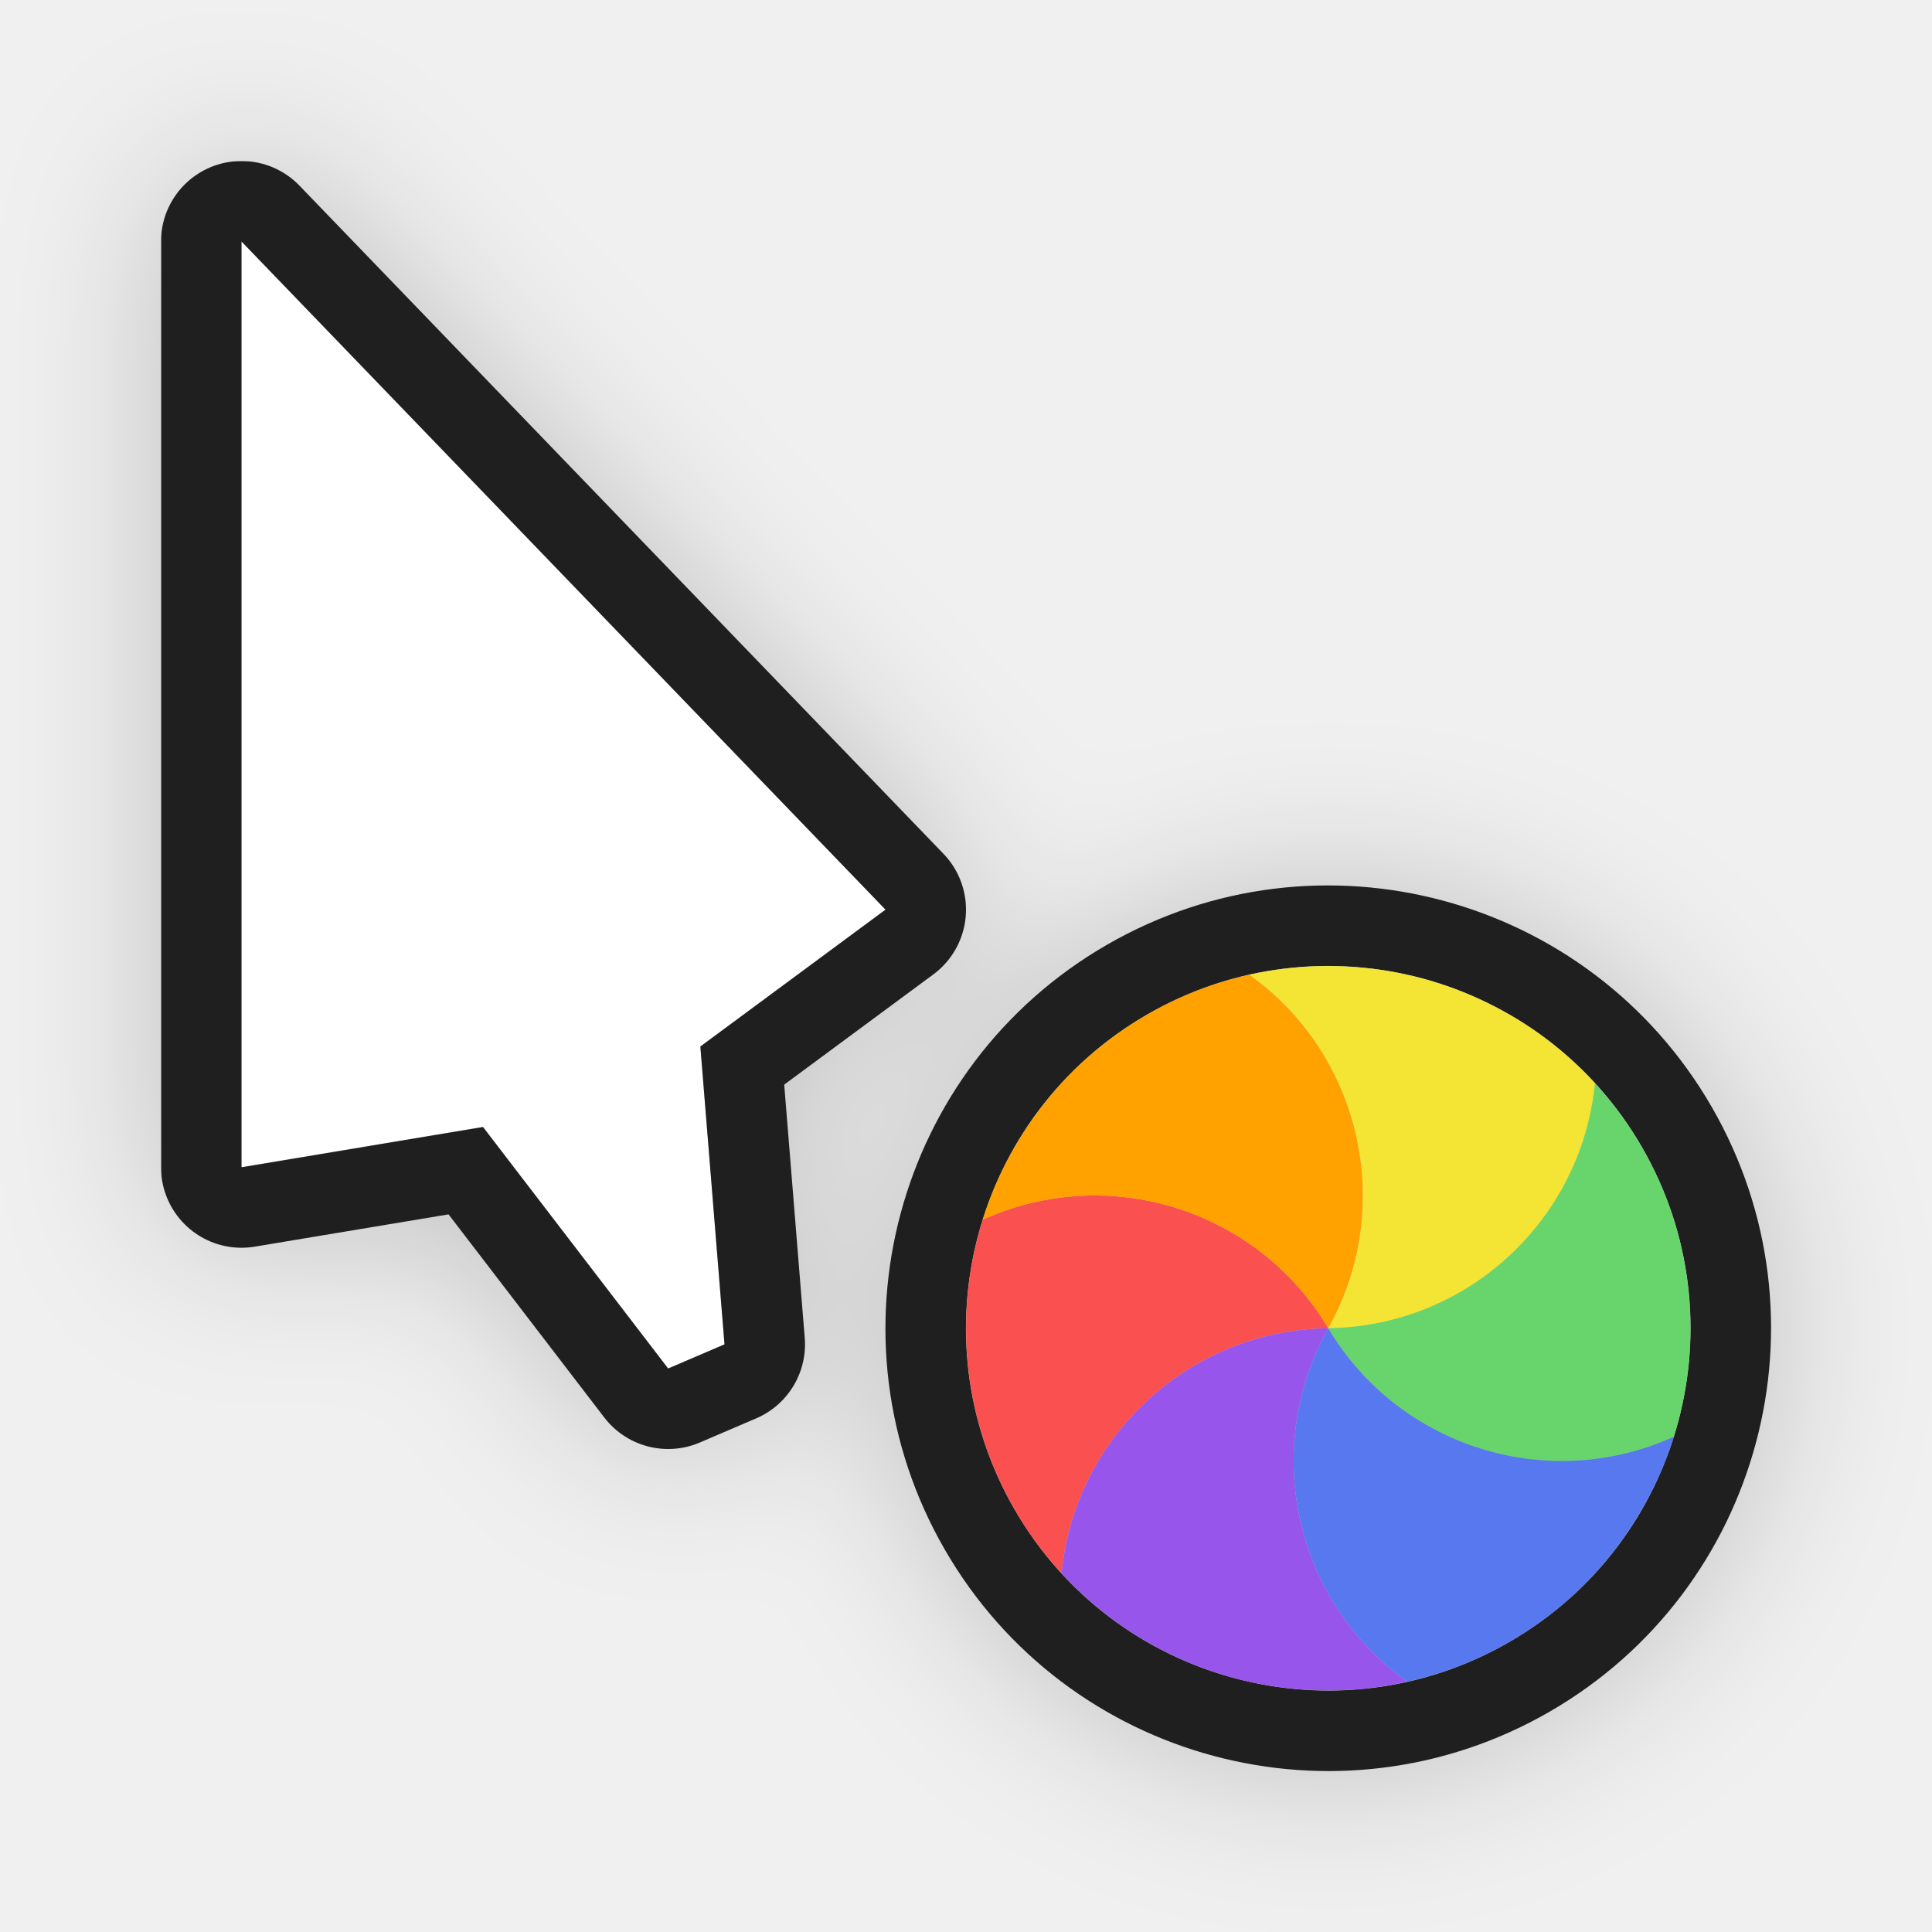
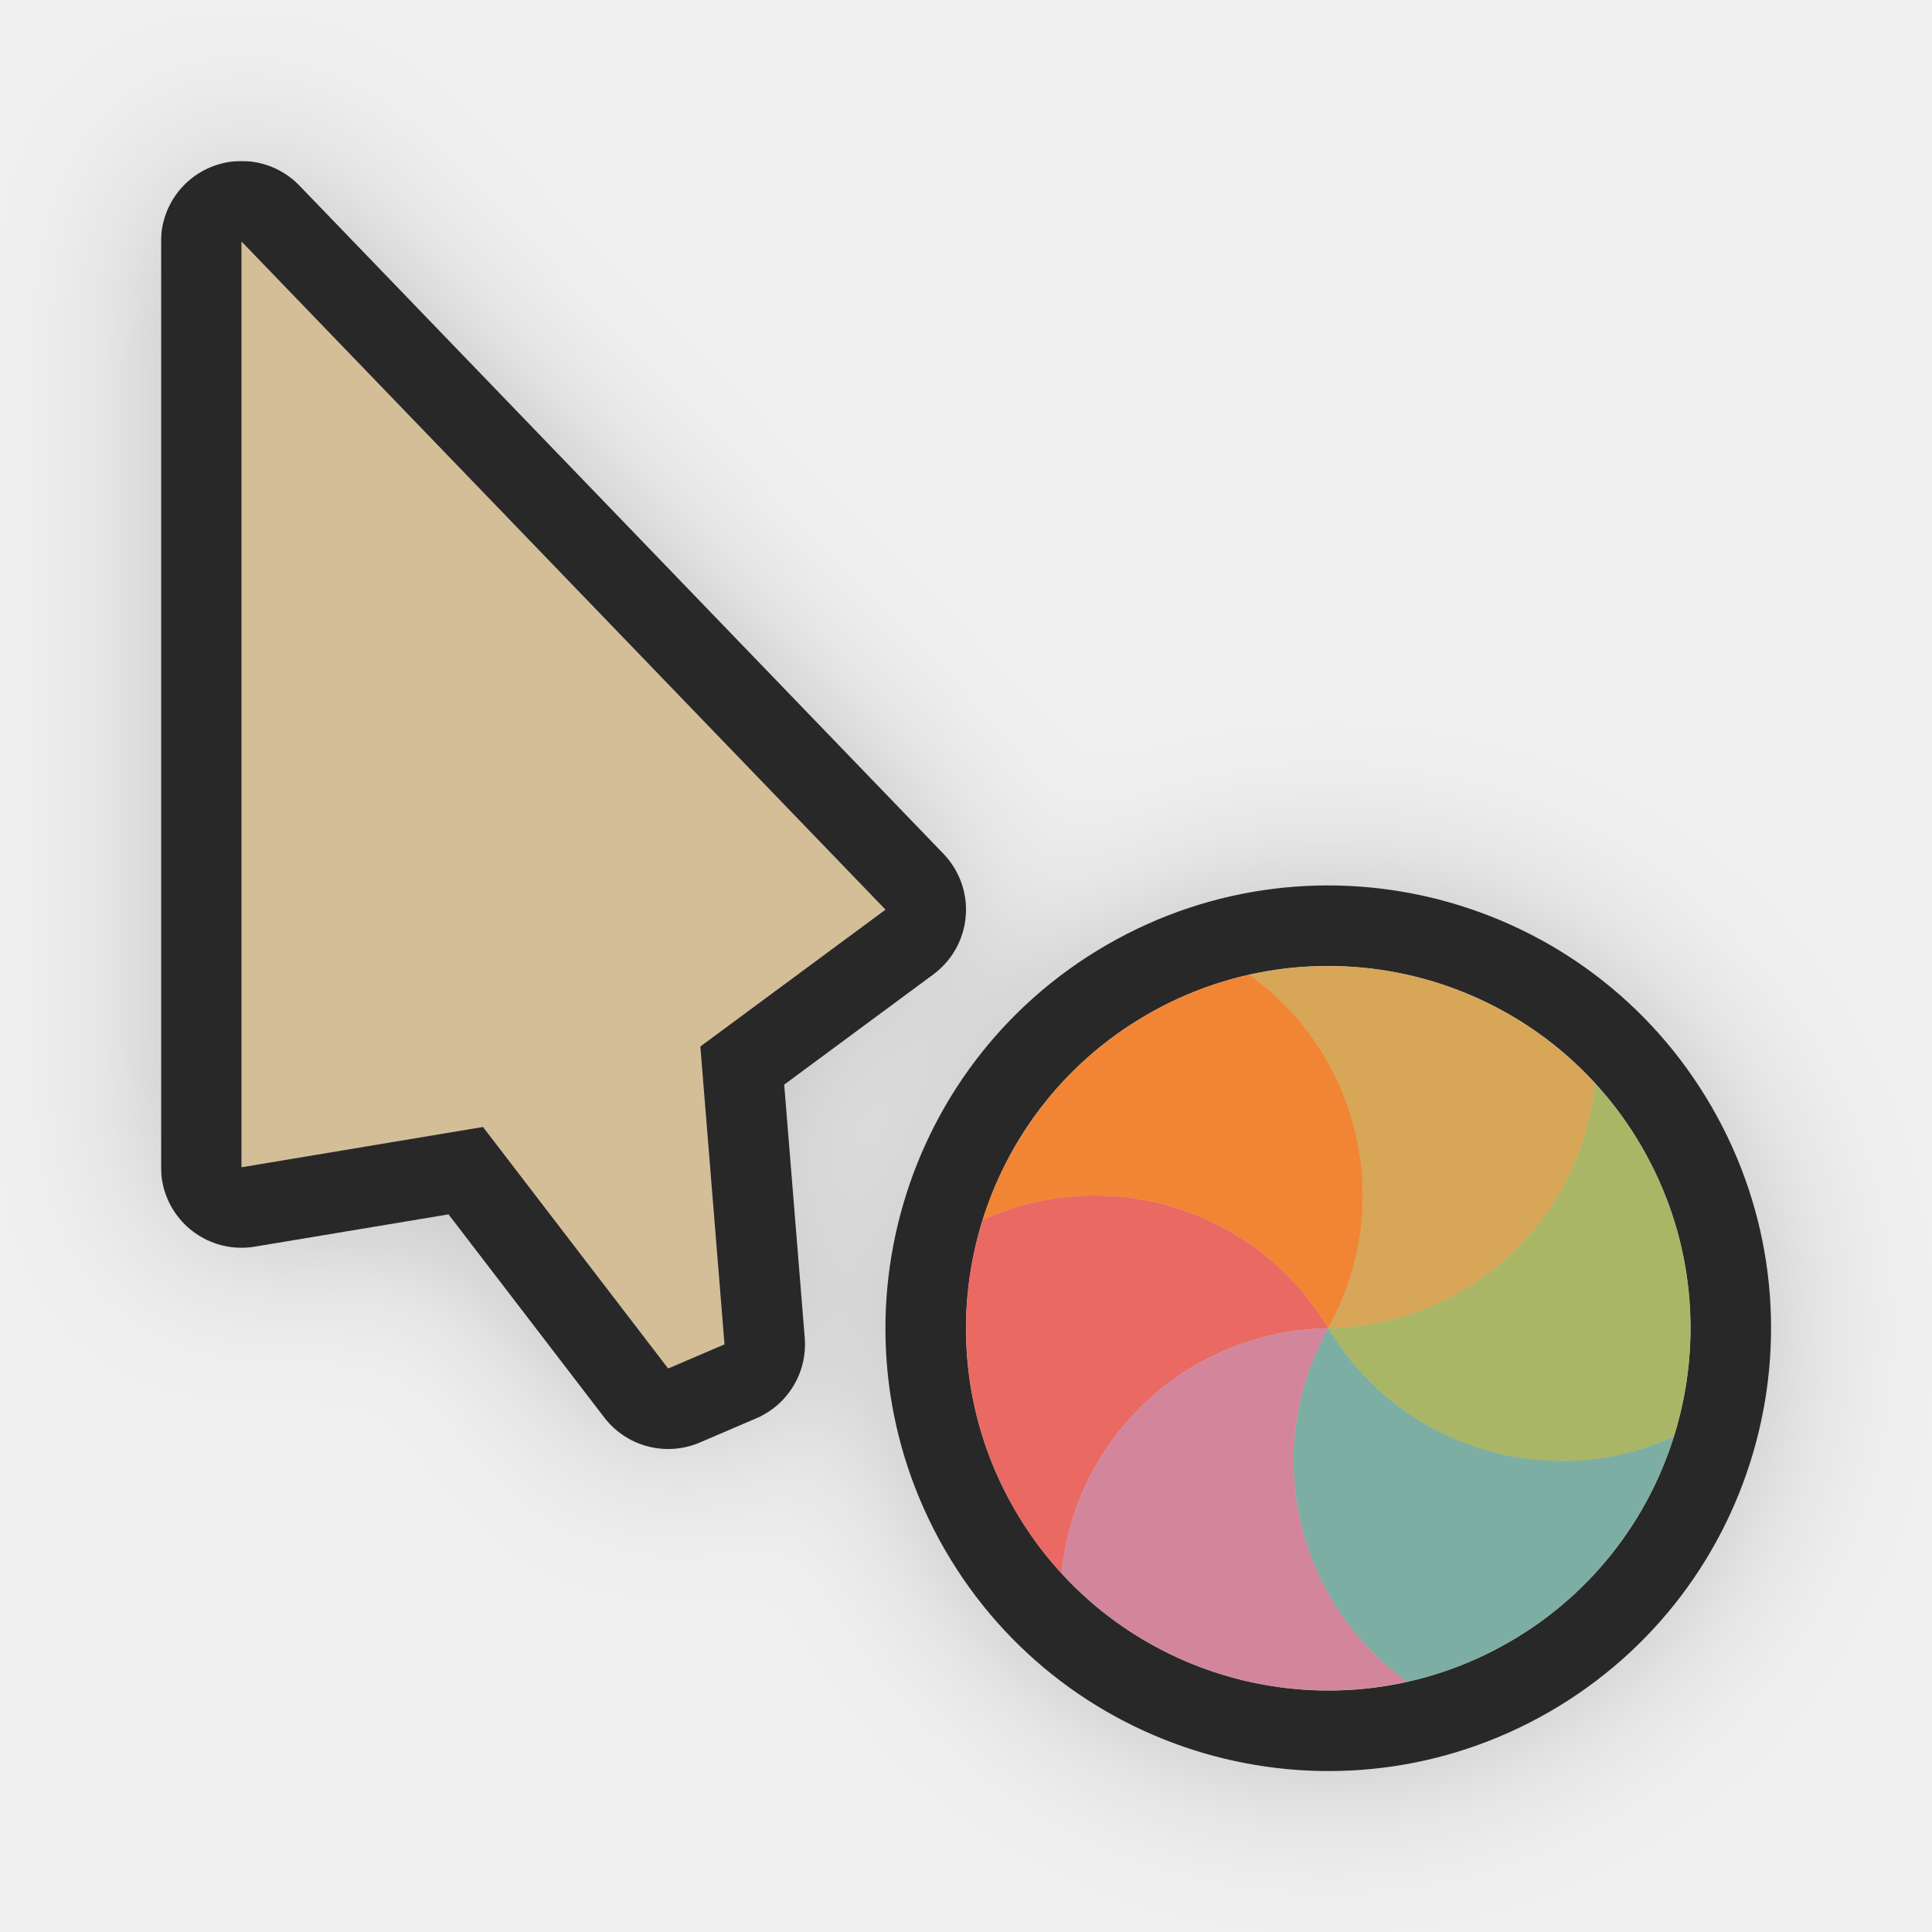
<svg xmlns="http://www.w3.org/2000/svg" width="24" height="24" viewBox="0 0 24 24" fill="none">
-   <g filter="url(#filter0_d_197_3778)">
+   <g clip-path="url(#clip0_197_3778)" filter="url(#filter0_d_197_3778)">
    <mask id="path-1-outside-1_197_3778" maskUnits="userSpaceOnUse" x="2" y="2" width="10" height="16" fill="black">
      <rect fill="white" x="2" y="2" width="10" height="16" />
      <path d="M11 11.3L3 3L3 14.5L6 14L8.3 17L9 16.7L8.7 13L11 11.3Z" />
    </mask>
-     <path d="M11 11.3L3 3L3 14.5L6 14L8.3 17L9 16.7L8.7 13L11 11.3Z" fill="white" />
-     <path d="M11 11.3L3 3L3 14.5L6 14L8.3 17L9 16.7L8.7 13L11 11.3Z" stroke="#1F1F1F" stroke-width="2" stroke-linejoin="round" mask="url(#path-1-outside-1_197_3778)" />
-     <circle cx="16.5" cy="16.5" r="5" transform="rotate(-120 16.5 16.5)" stroke="#1F1F1F" stroke-linejoin="round" />
-     <path d="M13.187 19.544C13.066 19.412 12.952 19.273 12.847 19.128C12.761 19.007 12.679 18.881 12.604 18.75C12.402 18.401 12.253 18.036 12.153 17.665C12.054 17.293 12.001 16.903 12.001 16.5C12.001 16.348 12.008 16.198 12.023 16.051C12.054 15.745 12.116 15.444 12.207 15.152C13.757 14.448 15.615 15.012 16.5 16.5C14.768 16.523 13.351 17.85 13.187 19.544Z" fill="#FB5050" />
-     <path d="M12.207 15.152C12.261 14.982 12.324 14.814 12.398 14.651C12.459 14.515 12.528 14.382 12.603 14.251C12.805 13.902 13.046 13.59 13.318 13.318C13.59 13.046 13.902 12.805 14.25 12.604C14.382 12.528 14.515 12.459 14.651 12.398C14.93 12.272 15.222 12.175 15.521 12.108C16.906 13.098 17.346 14.989 16.5 16.5C15.614 15.012 13.757 14.448 12.207 15.152Z" fill="#FFA200" />
-     <path d="M15.521 12.108C15.695 12.069 15.872 12.041 16.051 12.023C16.198 12.008 16.348 12.001 16.5 12.001C16.903 12.001 17.293 12.054 17.665 12.153C18.036 12.253 18.401 12.402 18.75 12.604C18.881 12.679 19.007 12.761 19.128 12.847C19.377 13.027 19.606 13.231 19.814 13.456C19.649 15.15 18.232 16.477 16.5 16.5C17.346 14.989 16.905 13.098 15.521 12.108Z" fill="#F4E434" />
-     <path d="M19.813 13.456C19.934 13.588 20.048 13.727 20.153 13.872C20.239 13.993 20.321 14.119 20.396 14.25C20.598 14.599 20.747 14.964 20.847 15.335C20.946 15.707 20.999 16.097 20.999 16.5C20.999 16.652 20.992 16.802 20.977 16.949C20.946 17.255 20.884 17.556 20.793 17.848C19.243 18.552 17.385 17.988 16.5 16.5C18.232 16.477 19.649 15.15 19.813 13.456Z" fill="#68D56C" />
-     <path d="M20.793 17.847C20.739 18.018 20.676 18.186 20.602 18.349C20.541 18.485 20.472 18.618 20.397 18.749C20.195 19.098 19.954 19.41 19.682 19.682C19.41 19.954 19.099 20.195 18.75 20.396C18.618 20.472 18.485 20.541 18.349 20.602C18.07 20.728 17.778 20.825 17.479 20.891C16.095 19.902 15.654 18.011 16.5 16.5C17.386 17.988 19.244 18.552 20.793 17.847Z" fill="#5778EE" />
-     <path d="M17.48 20.891C17.305 20.93 17.128 20.959 16.949 20.977C16.802 20.992 16.652 20.999 16.5 20.999C16.097 20.999 15.707 20.946 15.335 20.847C14.964 20.747 14.599 20.598 14.25 20.396C14.119 20.321 13.993 20.239 13.872 20.153C13.623 19.973 13.394 19.769 13.187 19.544C13.351 17.85 14.768 16.523 16.5 16.5C15.654 18.011 16.095 19.902 17.48 20.891Z" fill="#9755EC" />
+     <path d="M11 11.3L3 3L3 14.5L6 14L8.3 17L9 16.7L8.7 13L11 11.3Z" fill="#D4BE98" />
+     <path d="M11 11.3L3 3L3 14.5L6 14L8.3 17L9 16.7L8.7 13L11 11.3Z" stroke="#282828" stroke-width="2" stroke-linejoin="round" mask="url(#path-1-outside-1_197_3778)" />
+     <circle cx="16.5" cy="16.5" r="5" transform="rotate(-120 16.5 16.5)" stroke="#282828" stroke-linejoin="round" />
+     <path d="M13.187 19.544C13.066 19.412 12.952 19.273 12.847 19.128C12.761 19.007 12.679 18.881 12.604 18.75C12.402 18.401 12.253 18.036 12.153 17.665C12.054 17.293 12.001 16.903 12.001 16.5C12.001 16.348 12.008 16.198 12.023 16.051C12.054 15.745 12.116 15.444 12.207 15.152C13.757 14.448 15.615 15.012 16.5 16.5C14.768 16.523 13.351 17.85 13.187 19.544Z" fill="#EA6962" />
+     <path d="M12.207 15.152C12.261 14.982 12.324 14.814 12.398 14.651C12.459 14.515 12.528 14.382 12.603 14.251C12.805 13.902 13.046 13.59 13.318 13.318C13.59 13.046 13.902 12.805 14.25 12.604C14.382 12.528 14.515 12.459 14.651 12.398C14.93 12.272 15.222 12.175 15.521 12.108C16.906 13.098 17.346 14.989 16.5 16.5C15.614 15.012 13.757 14.448 12.207 15.152Z" fill="#F28534" />
+     <path d="M15.521 12.108C15.695 12.069 15.872 12.041 16.051 12.023C16.198 12.008 16.348 12.001 16.5 12.001C16.903 12.001 17.293 12.054 17.665 12.153C18.036 12.253 18.401 12.402 18.75 12.604C18.881 12.679 19.007 12.761 19.128 12.847C19.377 13.027 19.606 13.231 19.814 13.456C19.649 15.15 18.232 16.477 16.5 16.5C17.346 14.989 16.905 13.098 15.521 12.108Z" fill="#D8A657" />
+     <path d="M19.813 13.456C19.934 13.588 20.048 13.727 20.153 13.872C20.239 13.993 20.321 14.119 20.396 14.25C20.598 14.599 20.747 14.964 20.847 15.335C20.946 15.707 20.999 16.097 20.999 16.5C20.999 16.652 20.992 16.802 20.977 16.949C20.946 17.255 20.884 17.556 20.793 17.848C19.243 18.552 17.385 17.988 16.5 16.5C18.232 16.477 19.649 15.15 19.813 13.456Z" fill="#A9B665" />
+     <path d="M20.793 17.847C20.739 18.018 20.676 18.186 20.602 18.349C20.541 18.485 20.472 18.618 20.397 18.749C20.195 19.098 19.954 19.41 19.682 19.682C19.41 19.954 19.099 20.195 18.75 20.396C18.618 20.472 18.485 20.541 18.349 20.602C18.07 20.728 17.778 20.825 17.479 20.891C16.095 19.902 15.654 18.011 16.5 16.5C17.386 17.988 19.244 18.552 20.793 17.847Z" fill="#7DAEA3" />
+     <path d="M17.48 20.891C17.305 20.93 17.128 20.959 16.949 20.977C16.802 20.992 16.652 20.999 16.5 20.999C16.097 20.999 15.707 20.946 15.335 20.847C14.964 20.747 14.599 20.598 14.25 20.396C14.119 20.321 13.993 20.239 13.872 20.153C13.623 19.973 13.394 19.769 13.187 19.544C13.351 17.85 14.768 16.523 16.5 16.5C15.654 18.011 16.095 19.902 17.48 20.891Z" fill="#D3869B" />
  </g>
  <defs>
    <filter id="filter0_d_197_3778" x="-2" y="-2" width="28" height="28" filterUnits="userSpaceOnUse" color-interpolation-filters="sRGB">
      <feFlood flood-opacity="0" result="BackgroundImageFix" />
      <feColorMatrix in="SourceAlpha" type="matrix" values="0 0 0 0 0 0 0 0 0 0 0 0 0 0 0 0 0 0 127 0" result="hardAlpha" />
      <feOffset />
      <feGaussianBlur stdDeviation="1" />
      <feColorMatrix type="matrix" values="0 0 0 0 0 0 0 0 0 0 0 0 0 0 0 0 0 0 0.2 0" />
      <feBlend mode="normal" in2="BackgroundImageFix" result="effect1_dropShadow_197_3778" />
      <feBlend mode="normal" in="SourceGraphic" in2="effect1_dropShadow_197_3778" result="shape" />
    </filter>
+     <clipPath id="clip0_197_3778">
+       <rect width="24" height="24" fill="white" />
+     </clipPath>
  </defs>
</svg>
